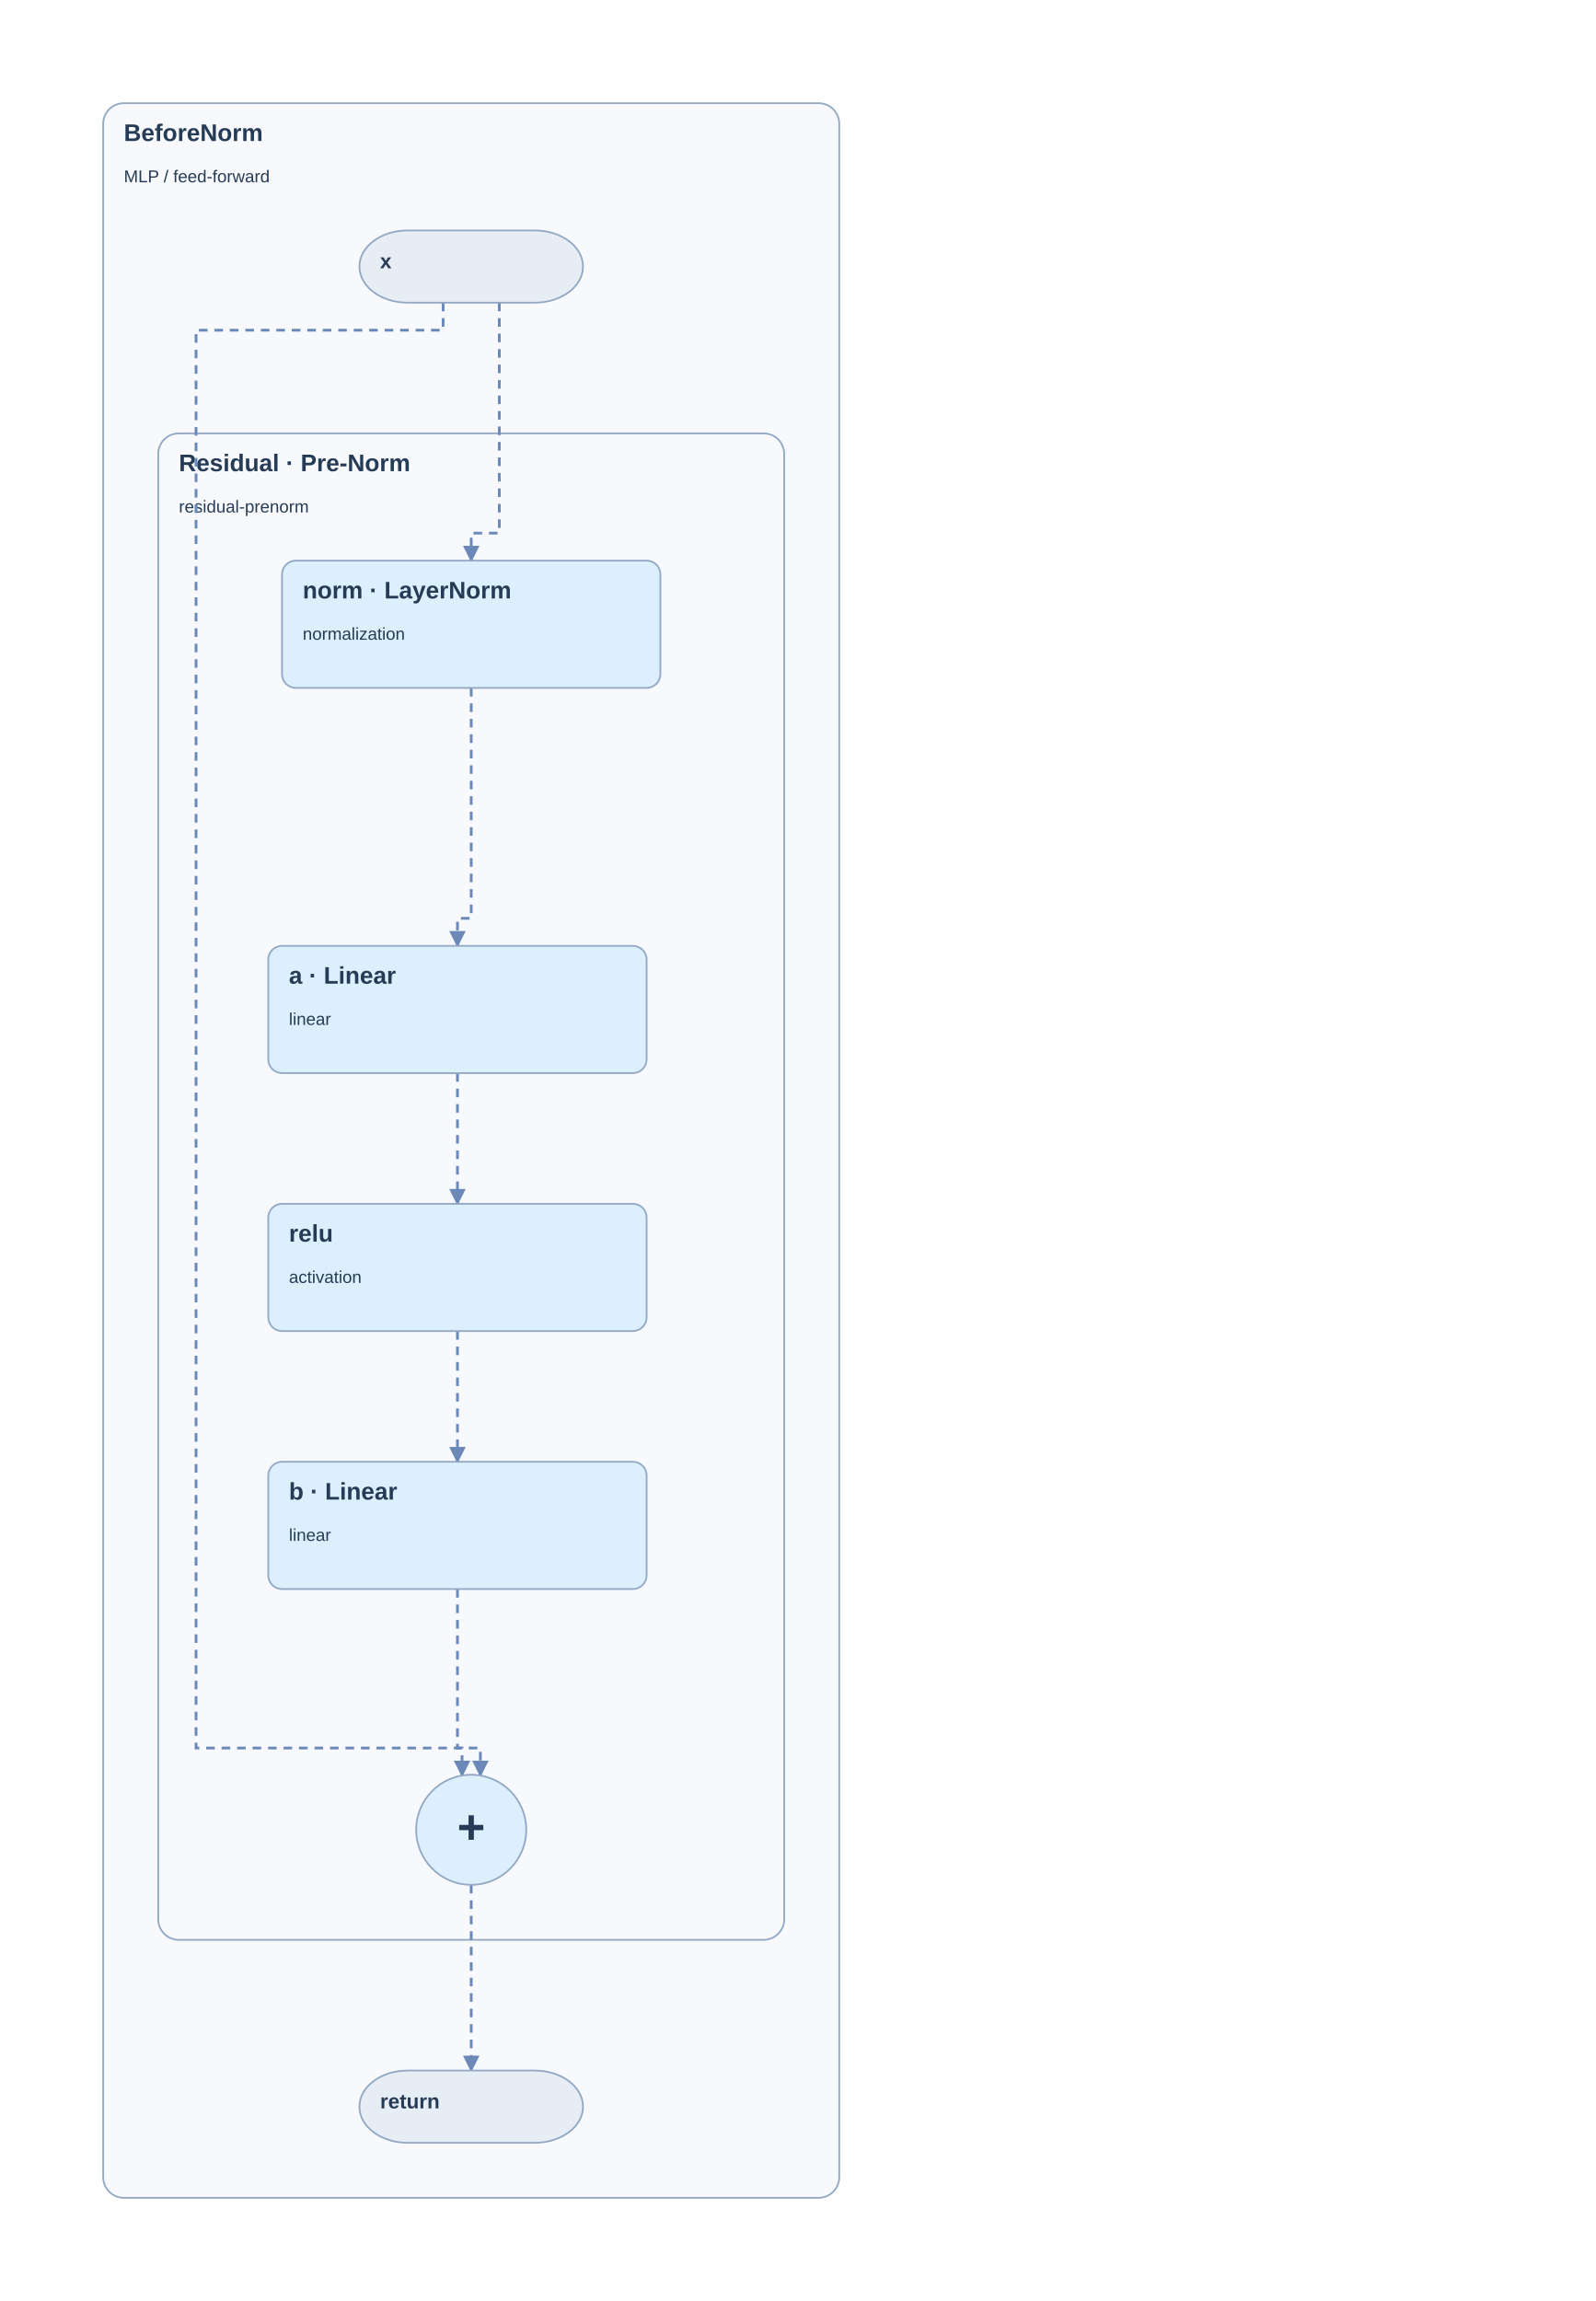
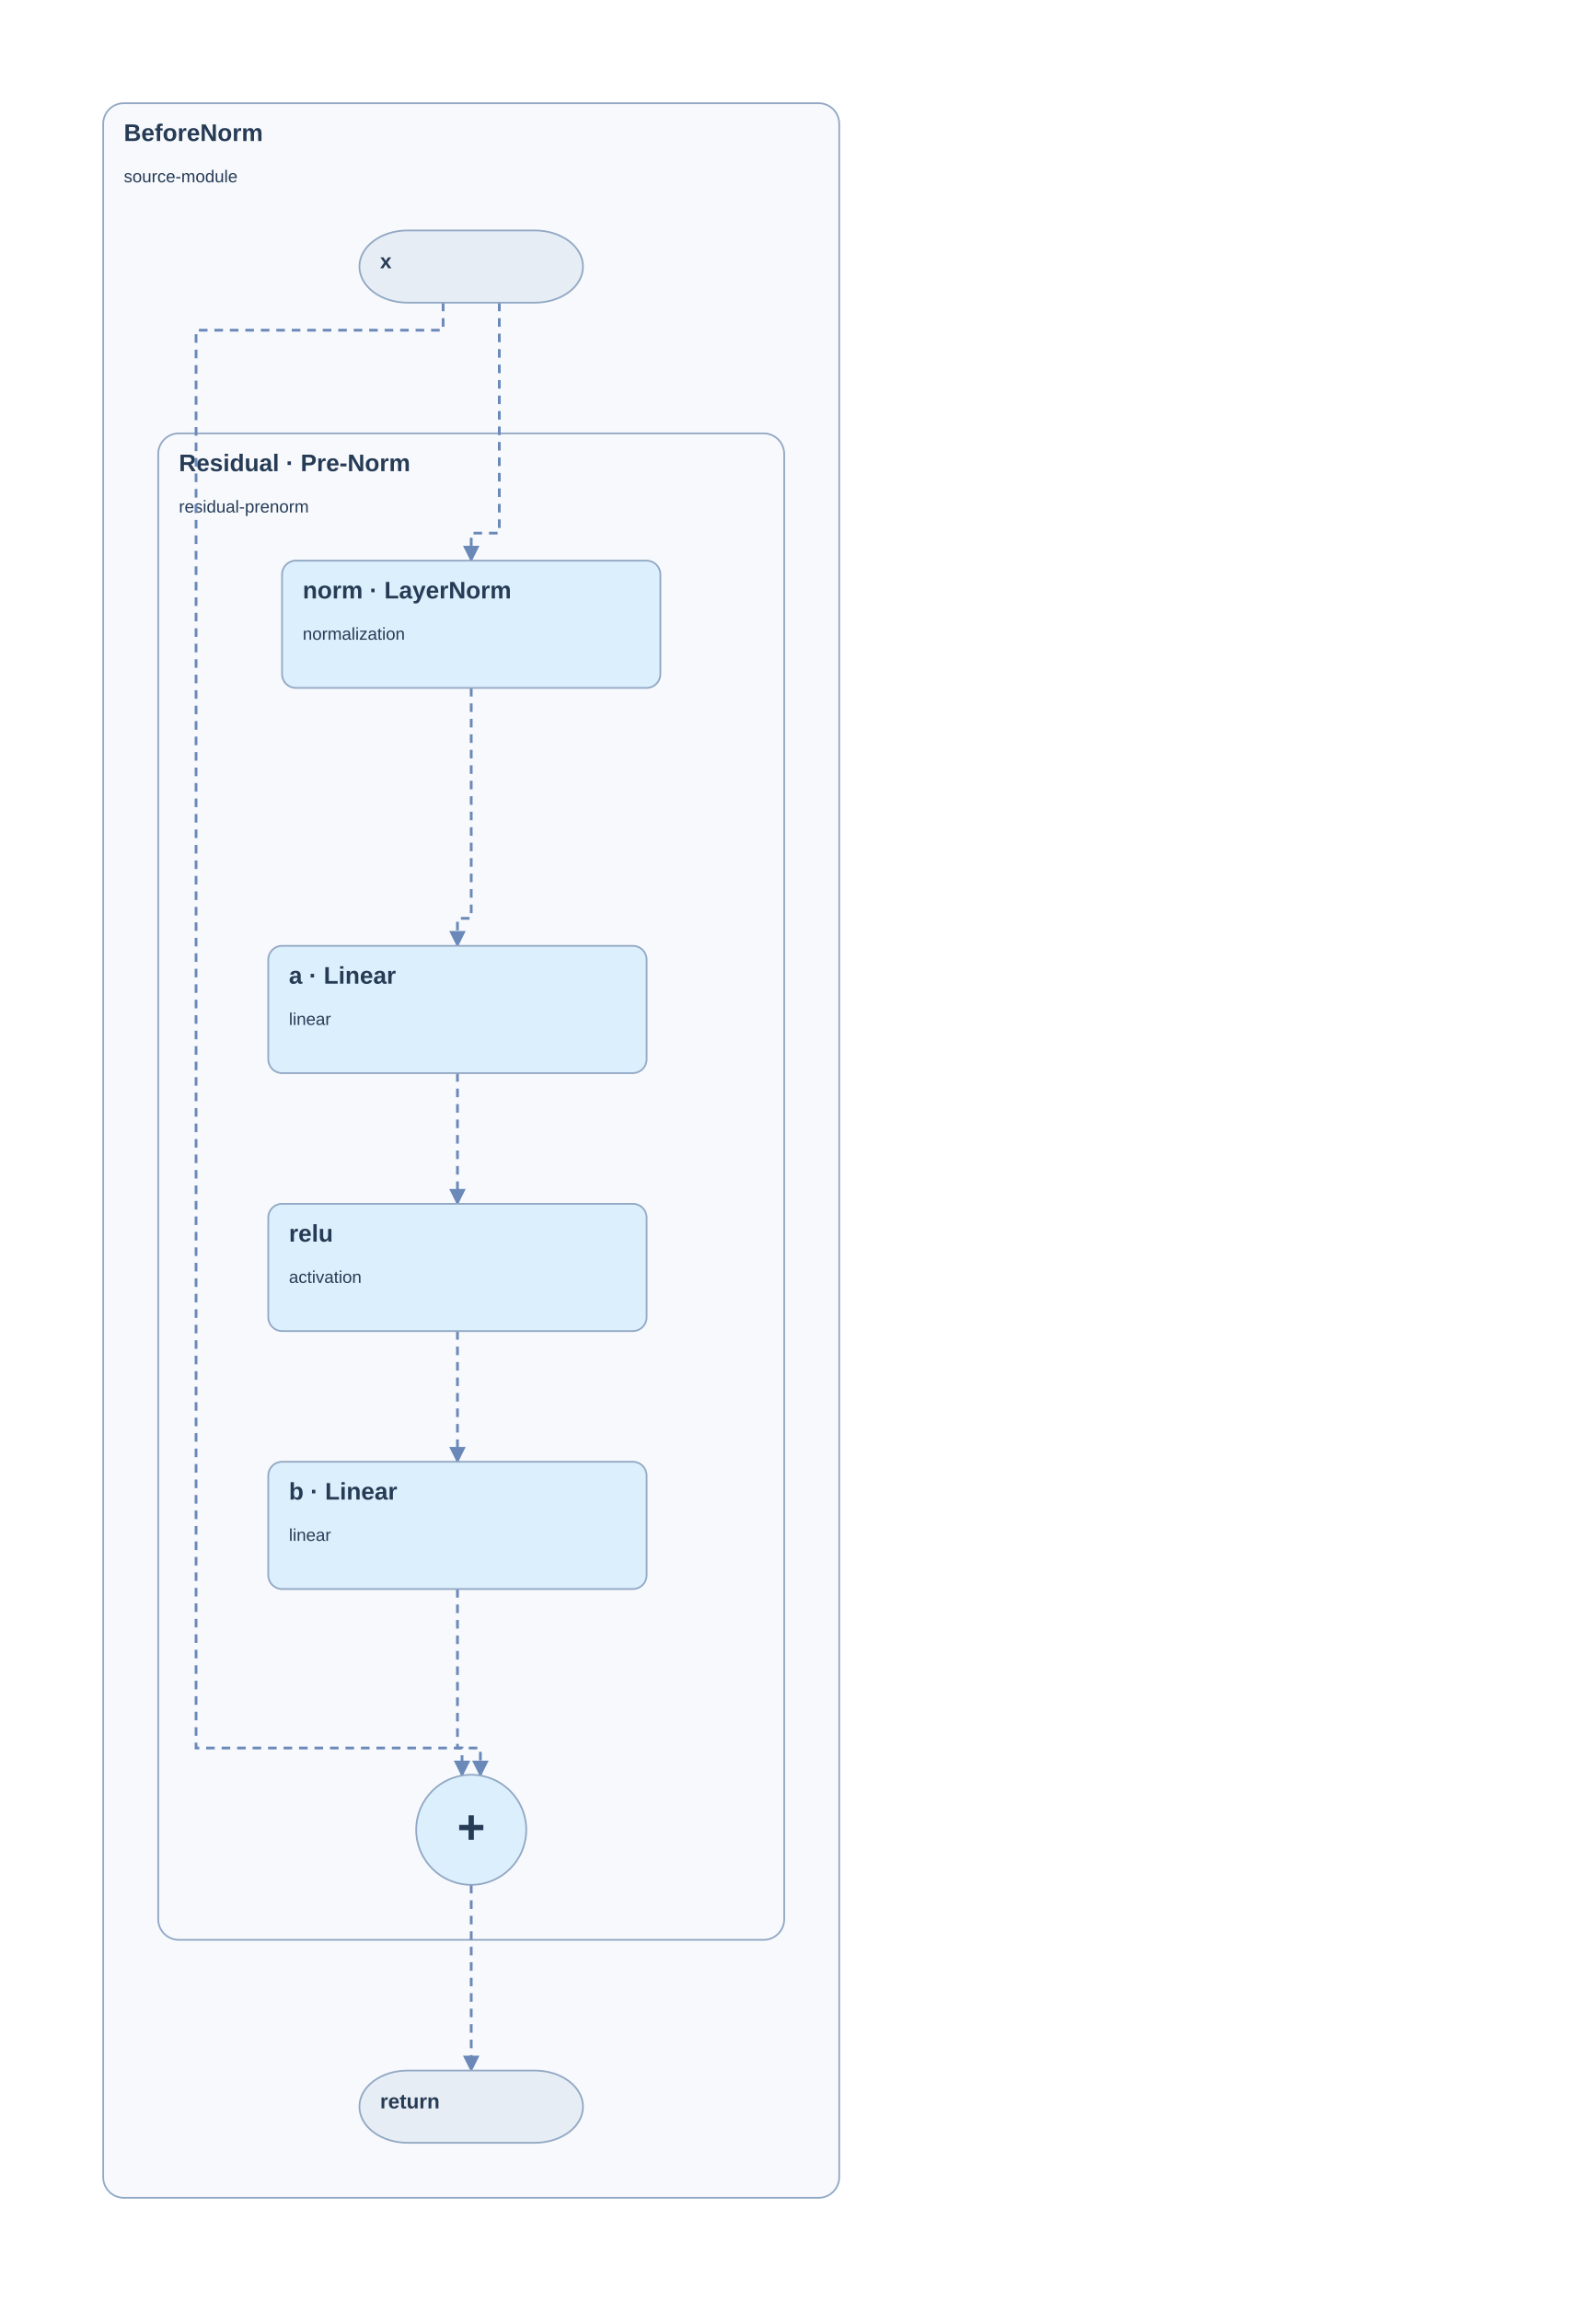
<svg xmlns="http://www.w3.org/2000/svg" width="928" height="1338" viewBox="-28 -30 928 1338" role="img" aria-label="BeforeNorm">
  <style>text{font-family:Arial,'Noto Sans SC',sans-serif;fill:#263b55}path[data-edge-id]{fill:none;stroke-width:1.6}</style>
  <defs>
    <marker id="arrow" viewBox="0 0 10 10" refX="9" refY="5" markerWidth="6" markerHeight="6" orient="auto">
      <path d="M0 0 L10 5 L0 10Z" fill="#6b89b8" stroke="none" />
    </marker>
  </defs>
  <rect x="-28" y="-30" width="928" height="1338" fill="white" />
  <g data-node-id="model/85:4:composite:1" transform="translate(32,30)">
    <rect width="428" height="1218" rx="12" fill="#f7f9fd" stroke="#92a8c4" />
    <text x="12" y="22" text-anchor="start" font-size="14" font-weight="600">BeforeNorm</text>
-     <text x="12" y="46" font-size="10" fill="#7385a0">MLP / feed-forward</text>
+     <text x="12" y="46" font-size="10" fill="#7385a0">source-module</text>
  </g>
  <g data-node-id="architecture:feed-forward:267257c7" transform="translate(96,446)">
    <rect width="300" height="480" rx="12" fill="#f7f9fd" stroke="#92a8c4" />
    <text x="12" y="22" text-anchor="start" font-size="14" font-weight="600">Feed-forward</text>
    <text x="12" y="46" font-size="10" fill="#7385a0">feed-forward</text>
  </g>
  <g data-node-id="architecture:residual-prenorm:2dff248d" transform="translate(64,222)">
    <rect width="364" height="876" rx="12" fill="#f7f9fd" stroke="#92a8c4" />
    <text x="12" y="22" text-anchor="start" font-size="14" font-weight="600">Residual · Pre-Norm</text>
    <text x="12" y="46" font-size="10" fill="#7385a0">residual-prenorm</text>
  </g>
  <path data-edge-id="e00000" data-route-valid="true" data-canonical-source="model/85:4:composite:1/85:22:interface:1" data-canonical-target="model/85:4:composite:1/86:15:compute:1" d="M229.667,146 L229.667,162 L86,162 L86,986.448 L240.667,986.448 L240.667,1002.448" stroke="#6b89b8" stroke-dasharray="5 4" marker-end="url(#arrow)" />
  <path data-edge-id="e00002" data-route-valid="true" data-canonical-source="model/85:4:composite:1/85:22:interface:1" data-canonical-target="model/85:4:composite:1/86:44:compute:1" d="M262.333,146 L262.333,280 L246,280 L246,296" stroke="#6b89b8" stroke-dasharray="5 4" marker-end="url(#arrow)" />
  <path data-edge-id="e00004" data-route-valid="true" data-canonical-source="model/85:4:composite:1/86:44:compute:1" data-canonical-target="model/85:4:composite:1/86:37:compute:1" d="M246,370 L246,504 L238,504 L238,520" stroke="#6b89b8" stroke-dasharray="5 4" marker-end="url(#arrow)" />
  <path data-edge-id="e00005" data-route-valid="true" data-canonical-source="model/85:4:composite:1/86:37:compute:1" data-canonical-target="model/85:4:composite:1/86:26:compute:1" d="M238,594 L238,670" stroke="#6b89b8" stroke-dasharray="5 4" marker-end="url(#arrow)" />
  <path data-edge-id="e00007" data-route-valid="true" data-canonical-source="model/85:4:composite:1/86:26:compute:1" data-canonical-target="model/85:4:composite:1/86:19:compute:1" d="M238,744 L238,820" stroke="#6b89b8" stroke-dasharray="5 4" marker-end="url(#arrow)" />
  <path data-edge-id="e00008" data-route-valid="true" data-canonical-source="model/85:4:composite:1/86:19:compute:1" data-canonical-target="model/85:4:composite:1/86:15:compute:1" d="M238,894 L238,986.448 L251.333,986.448 L251.333,1002.448" stroke="#6b89b8" stroke-dasharray="5 4" marker-end="url(#arrow)" />
  <path data-edge-id="e00009" data-route-valid="true" data-canonical-source="model/85:4:composite:1/86:15:compute:1" data-canonical-target="model/85:4:composite:1/86:8:interface:1" d="M246,1066 L246,1174" stroke="#6b89b8" stroke-dasharray="5 4" marker-end="url(#arrow)" />
  <g data-node-id="model/85:4:composite:1/85:22:interface:1" transform="translate(181,104)">
    <rect width="130" height="42" rx="28" fill="#e7edf4" stroke="#92a8c4" />
    <text x="12" y="22" text-anchor="start" font-size="12" font-weight="600">x</text>
  </g>
  <g data-node-id="model/85:4:composite:1/86:15:compute:1" transform="translate(214,1002)">
    <circle cx="32" cy="32" r="32" fill="#dceffc" stroke="#92a8c4" />
    <text x="32" y="40" text-anchor="middle" font-size="28" font-weight="600">+</text>
  </g>
  <g data-node-id="model/85:4:composite:1/86:44:compute:1" transform="translate(136,296)">
    <rect width="220" height="74" rx="8" fill="#dceffc" stroke="#92a8c4" />
    <text x="12" y="22" text-anchor="start" font-size="14" font-weight="600">norm · LayerNorm</text>
    <text x="12" y="46" font-size="10" fill="#7385a0">normalization</text>
  </g>
  <g data-node-id="model/85:4:composite:1/86:37:compute:1" transform="translate(128,520)">
    <rect width="220" height="74" rx="8" fill="#dceffc" stroke="#92a8c4" />
    <text x="12" y="22" text-anchor="start" font-size="14" font-weight="600">a · Linear</text>
    <text x="12" y="46" font-size="10" fill="#7385a0">linear</text>
  </g>
  <g data-node-id="model/85:4:composite:1/86:26:compute:1" transform="translate(128,670)">
    <rect width="220" height="74" rx="8" fill="#dceffc" stroke="#92a8c4" />
    <text x="12" y="22" text-anchor="start" font-size="14" font-weight="600">relu</text>
    <text x="12" y="46" font-size="10" fill="#7385a0">activation</text>
  </g>
  <g data-node-id="model/85:4:composite:1/86:19:compute:1" transform="translate(128,820)">
    <rect width="220" height="74" rx="8" fill="#dceffc" stroke="#92a8c4" />
    <text x="12" y="22" text-anchor="start" font-size="14" font-weight="600">b · Linear</text>
    <text x="12" y="46" font-size="10" fill="#7385a0">linear</text>
  </g>
  <g data-node-id="model/85:4:composite:1/86:8:interface:1" transform="translate(181,1174)">
    <rect width="130" height="42" rx="28" fill="#e7edf4" stroke="#92a8c4" />
    <text x="12" y="22" text-anchor="start" font-size="12" font-weight="600">return</text>
  </g>
</svg>
